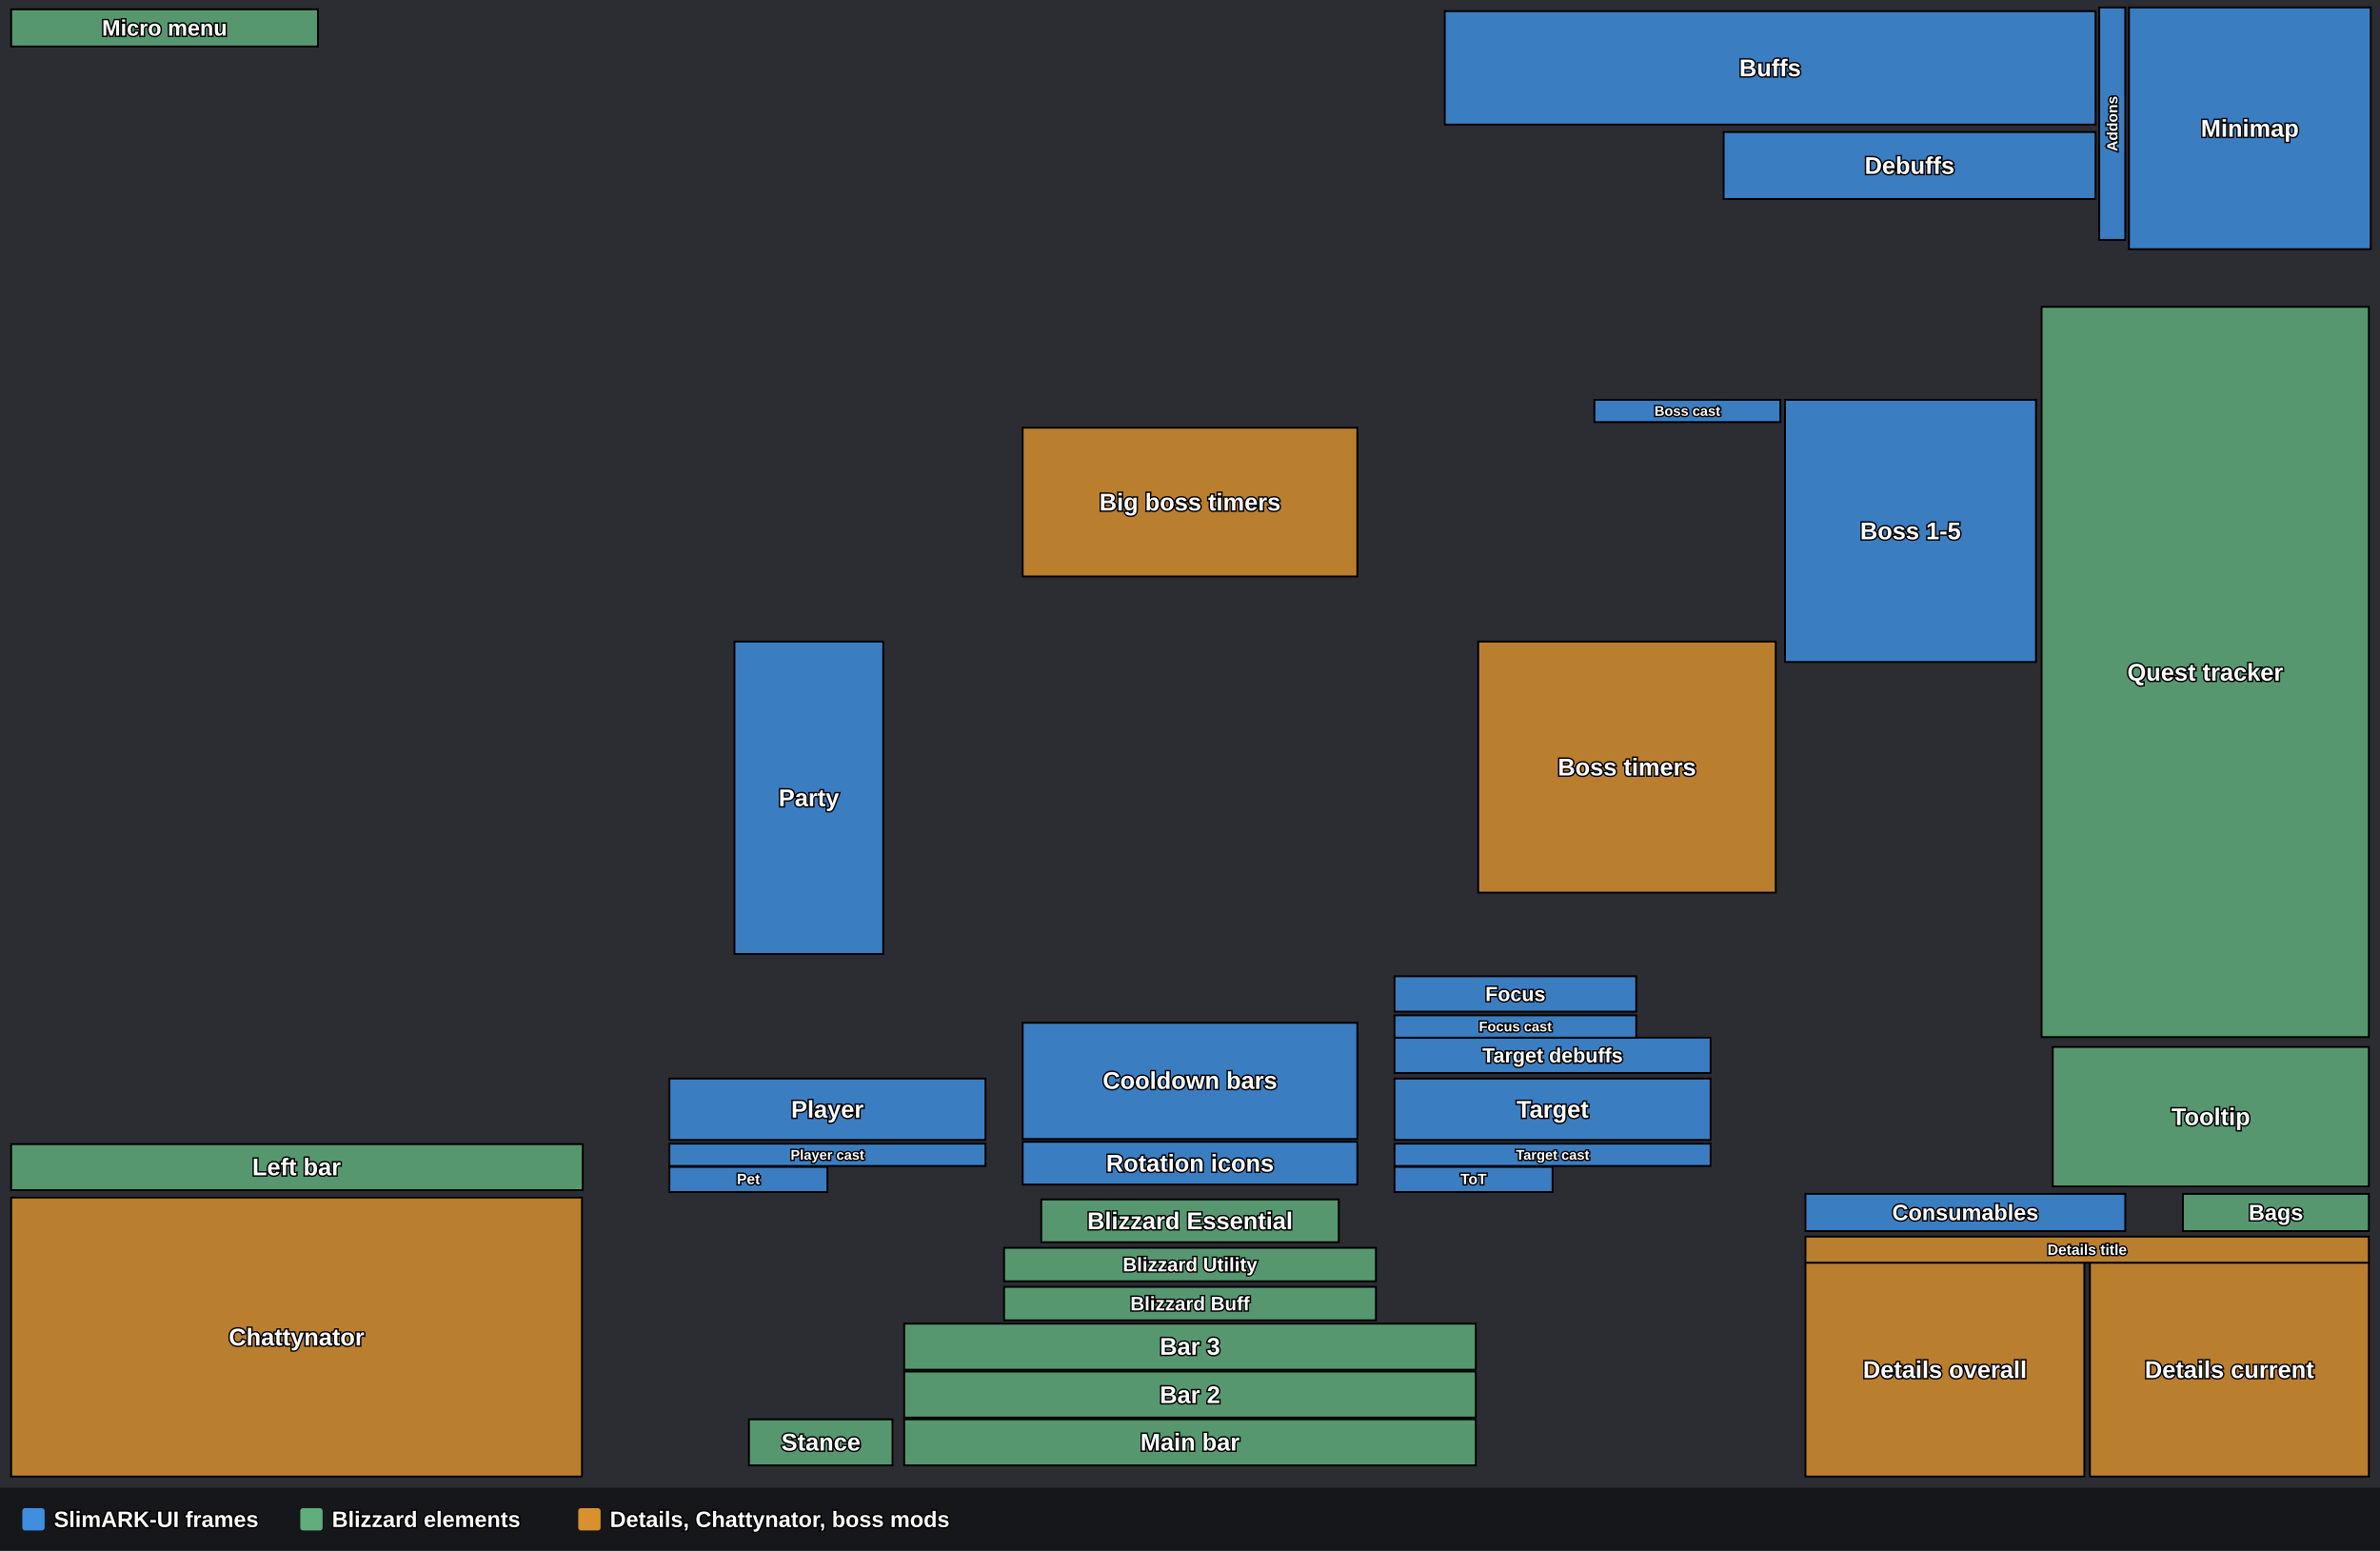
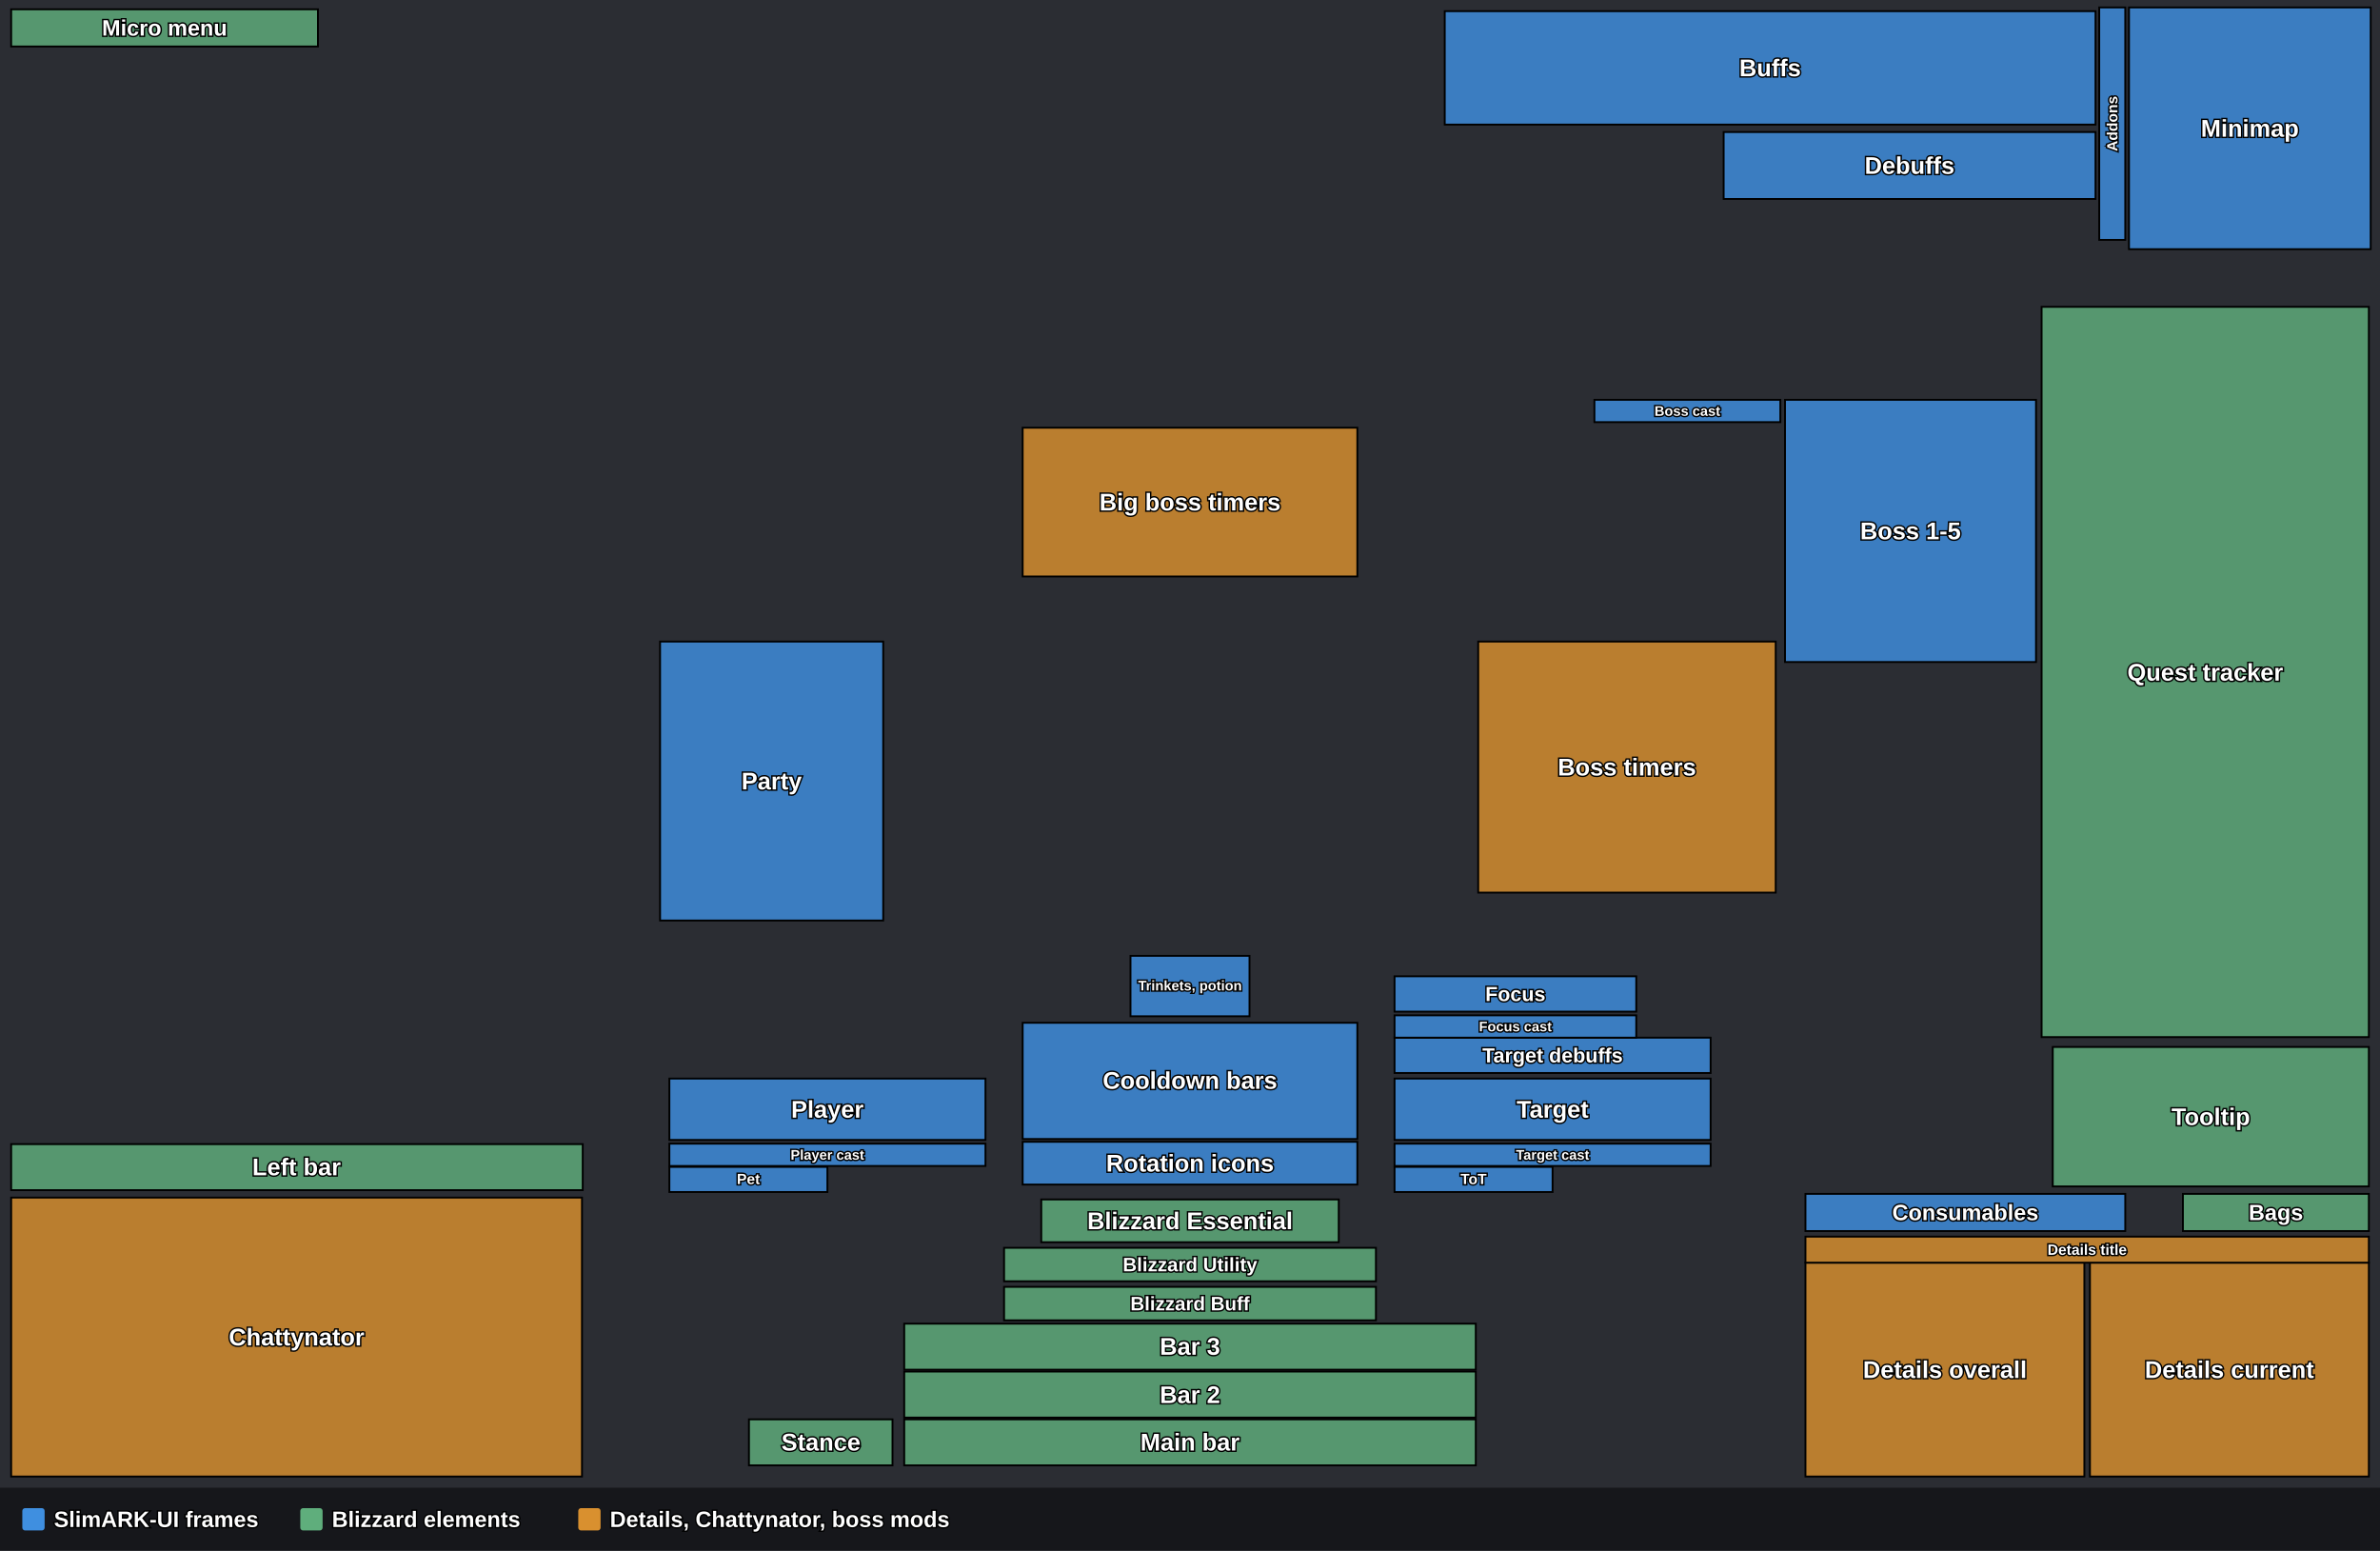
<svg xmlns="http://www.w3.org/2000/svg" viewBox="0 0 2560 1668" role="img" aria-label="DPS and tank layout">
  <style>text{fill:#fff;text-anchor:middle;dominant-baseline:central;font-family:Arial,Helvetica,sans-serif;font-weight:700;paint-order:stroke;stroke:#000;stroke-width:3px}</style>
  <rect width="2560" height="1668" fill="#16171b" />
  <rect width="2560" height="1600" fill="#2b2d33" />
  <rect x="720.0" y="1160.0" width="340.0" height="66.0" fill="#3f8fe0" fill-opacity=".82" stroke="#000" stroke-width="2" />
  <text x="890" y="1193" font-size="26">Player</text>
  <rect x="720.0" y="1230.0" width="340.0" height="24.0" fill="#3f8fe0" fill-opacity=".82" stroke="#000" stroke-width="2" />
  <text x="890" y="1242" font-size="15">Player cast</text>
  <rect x="1500.0" y="1160.0" width="340.0" height="66.0" fill="#3f8fe0" fill-opacity=".82" stroke="#000" stroke-width="2" />
  <text x="1670" y="1193" font-size="26">Target</text>
  <rect x="1500.0" y="1230.0" width="340.0" height="24.0" fill="#3f8fe0" fill-opacity=".82" stroke="#000" stroke-width="2" />
  <text x="1670" y="1242" font-size="15">Target cast</text>
  <rect x="720.0" y="1255.0" width="170.0" height="27.0" fill="#3f8fe0" fill-opacity=".82" stroke="#000" stroke-width="2" />
  <text x="805" y="1268" font-size="16">Pet</text>
  <rect x="1500.0" y="1255.0" width="170.0" height="27.0" fill="#3f8fe0" fill-opacity=".82" stroke="#000" stroke-width="2" />
  <text x="1585" y="1268" font-size="16">ToT</text>
  <rect x="1500.0" y="1116.0" width="340.0" height="38.0" fill="#3f8fe0" fill-opacity=".82" stroke="#000" stroke-width="2" />
  <text x="1670" y="1135" font-size="22">Target debuffs</text>
  <rect x="1500.0" y="1050.0" width="260.0" height="38.0" fill="#3f8fe0" fill-opacity=".82" stroke="#000" stroke-width="2" />
  <text x="1630" y="1069" font-size="22">Focus</text>
  <rect x="1500.0" y="1092.0" width="260.0" height="24.0" fill="#3f8fe0" fill-opacity=".82" stroke="#000" stroke-width="2" />
  <text x="1630" y="1104" font-size="15">Focus cast</text>
  <rect x="1920.0" y="430.0" width="270.0" height="282.0" fill="#3f8fe0" fill-opacity=".82" stroke="#000" stroke-width="2" />
  <text x="2055" y="571" font-size="26">Boss 1-5</text>
  <rect x="1715.0" y="430.0" width="200.0" height="24.0" fill="#3f8fe0" fill-opacity=".82" stroke="#000" stroke-width="2" />
  <text x="1815" y="442" font-size="15">Boss cast</text>
-   <rect x="790.0" y="690.0" width="160.0" height="336.0" fill="#3f8fe0" fill-opacity=".82" stroke="#000" stroke-width="2" />
-   <text x="870" y="858" font-size="26">Party</text>
+   <rect x="710.0" y="690.0" width="240.0" height="300.0" fill="#3f8fe0" fill-opacity=".82" stroke="#000" stroke-width="2" />
+   <text x="830" y="840" font-size="26">Party</text>
+   <rect x="1216.0" y="1028.0" width="128.0" height="65.0" fill="#3f8fe0" fill-opacity=".82" stroke="#000" stroke-width="2" />
+   <text x="1280" y="1060" font-size="15">Trinkets, potion</text>
  <rect x="1100.0" y="1100.0" width="360.0" height="125.0" fill="#3f8fe0" fill-opacity=".82" stroke="#000" stroke-width="2" />
  <text x="1280" y="1162" font-size="26">Cooldown bars</text>
  <rect x="1100.0" y="1228.0" width="360.0" height="46.0" fill="#3f8fe0" fill-opacity=".82" stroke="#000" stroke-width="2" />
  <text x="1280" y="1251" font-size="26">Rotation icons</text>
  <rect x="1554.0" y="12.0" width="700.0" height="122.0" fill="#3f8fe0" fill-opacity=".82" stroke="#000" stroke-width="2" />
  <text x="1904" y="73" font-size="26">Buffs</text>
  <rect x="1854.0" y="142.0" width="400.0" height="72.0" fill="#3f8fe0" fill-opacity=".82" stroke="#000" stroke-width="2" />
  <text x="2054" y="178" font-size="26">Debuffs</text>
  <rect x="2290.0" y="8.0" width="260.0" height="260.0" fill="#3f8fe0" fill-opacity=".82" stroke="#000" stroke-width="2" />
  <text x="2420" y="138" font-size="26">Minimap</text>
  <rect x="2258.0" y="8.0" width="28.0" height="250.0" fill="#3f8fe0" fill-opacity=".82" stroke="#000" stroke-width="2" />
  <text x="2272" y="133" font-size="16" transform="rotate(-90 2272 133)">Addons</text>
  <rect x="1942.0" y="1284.0" width="344.0" height="40.0" fill="#3f8fe0" fill-opacity=".82" stroke="#000" stroke-width="2" />
  <text x="2114" y="1304" font-size="24">Consumables</text>
  <rect x="1942.0" y="1358.0" width="300.0" height="230.0" fill="#d9902f" fill-opacity=".82" stroke="#000" stroke-width="2" />
  <text x="2092" y="1473" font-size="26">Details overall</text>
  <rect x="2248.0" y="1358.0" width="300.0" height="230.0" fill="#d9902f" fill-opacity=".82" stroke="#000" stroke-width="2" />
  <text x="2398" y="1473" font-size="26">Details current</text>
  <rect x="12.0" y="1288.0" width="614.0" height="300.0" fill="#d9902f" fill-opacity=".82" stroke="#000" stroke-width="2" />
  <text x="319" y="1438" font-size="26">Chattynator</text>
  <rect x="1590.0" y="690.0" width="320.0" height="270.0" fill="#d9902f" fill-opacity=".82" stroke="#000" stroke-width="2" />
  <text x="1750" y="825" font-size="26">Boss timers</text>
  <rect x="1100.0" y="460.0" width="360.0" height="160.0" fill="#d9902f" fill-opacity=".82" stroke="#000" stroke-width="2" />
  <text x="1280" y="540" font-size="26">Big boss timers</text>
  <rect x="972.6" y="1526.5" width="614.8" height="49.5" fill="#5fae7c" fill-opacity=".82" stroke="#000" stroke-width="2" />
  <text x="1280" y="1551" font-size="26">Main bar</text>
  <rect x="972.6" y="1475.1" width="614.8" height="49.5" fill="#5fae7c" fill-opacity=".82" stroke="#000" stroke-width="2" />
  <text x="1280" y="1500" font-size="26">Bar 2</text>
  <rect x="972.6" y="1423.6" width="614.8" height="49.5" fill="#5fae7c" fill-opacity=".82" stroke="#000" stroke-width="2" />
  <text x="1280" y="1448" font-size="26">Bar 3</text>
  <rect x="12.0" y="1230.5" width="614.8" height="49.5" fill="#5fae7c" fill-opacity=".82" stroke="#000" stroke-width="2" />
  <text x="319" y="1255" font-size="26">Left bar</text>
  <rect x="805.6" y="1526.5" width="154.4" height="49.5" fill="#5fae7c" fill-opacity=".82" stroke="#000" stroke-width="2" />
  <text x="883" y="1551" font-size="26">Stance</text>
  <rect x="2348.0" y="1284.0" width="200.0" height="40.0" fill="#5fae7c" fill-opacity=".82" stroke="#000" stroke-width="2" />
  <text x="2448" y="1304" font-size="24">Bags</text>
  <rect x="2208.0" y="1126.0" width="340.0" height="150.0" fill="#5fae7c" fill-opacity=".82" stroke="#000" stroke-width="2" />
  <text x="2378" y="1201" font-size="26">Tooltip</text>
  <rect x="2196.0" y="330.0" width="352.0" height="785.4" fill="#5fae7c" fill-opacity=".82" stroke="#000" stroke-width="2" />
  <text x="2372" y="723" font-size="26">Quest tracker</text>
  <rect x="12.0" y="10.0" width="330.0" height="40.0" fill="#5fae7c" fill-opacity=".82" stroke="#000" stroke-width="2" />
  <text x="177" y="30" font-size="24">Micro menu</text>
  <rect x="1120.0" y="1290.0" width="320.0" height="46.0" fill="#5fae7c" fill-opacity=".82" stroke="#000" stroke-width="2" />
  <text x="1280" y="1313" font-size="26">Blizzard Essential</text>
  <rect x="1080.0" y="1342.0" width="400.0" height="36.0" fill="#5fae7c" fill-opacity=".82" stroke="#000" stroke-width="2" />
  <text x="1280" y="1360" font-size="21">Blizzard Utility</text>
  <rect x="1080.0" y="1384.0" width="400.0" height="36.0" fill="#5fae7c" fill-opacity=".82" stroke="#000" stroke-width="2" />
  <text x="1280" y="1402" font-size="21">Blizzard Buff</text>
  <rect x="1942.0" y="1330.0" width="606.0" height="28.0" fill="#d9902f" fill-opacity=".82" stroke="#000" stroke-width="2" />
  <text x="2245" y="1344" font-size="16">Details title</text>
  <rect x="24" y="1622" width="24" height="24" rx="3" fill="#3f8fe0" />
  <text x="58" y="1634" font-size="24" style="text-anchor:start">SlimARK-UI frames</text>
  <rect x="323" y="1622" width="24" height="24" rx="3" fill="#5fae7c" />
  <text x="357" y="1634" font-size="24" style="text-anchor:start">Blizzard elements</text>
  <rect x="622" y="1622" width="24" height="24" rx="3" fill="#d9902f" />
  <text x="656" y="1634" font-size="24" style="text-anchor:start">Details, Chattynator, boss mods</text>
</svg>
